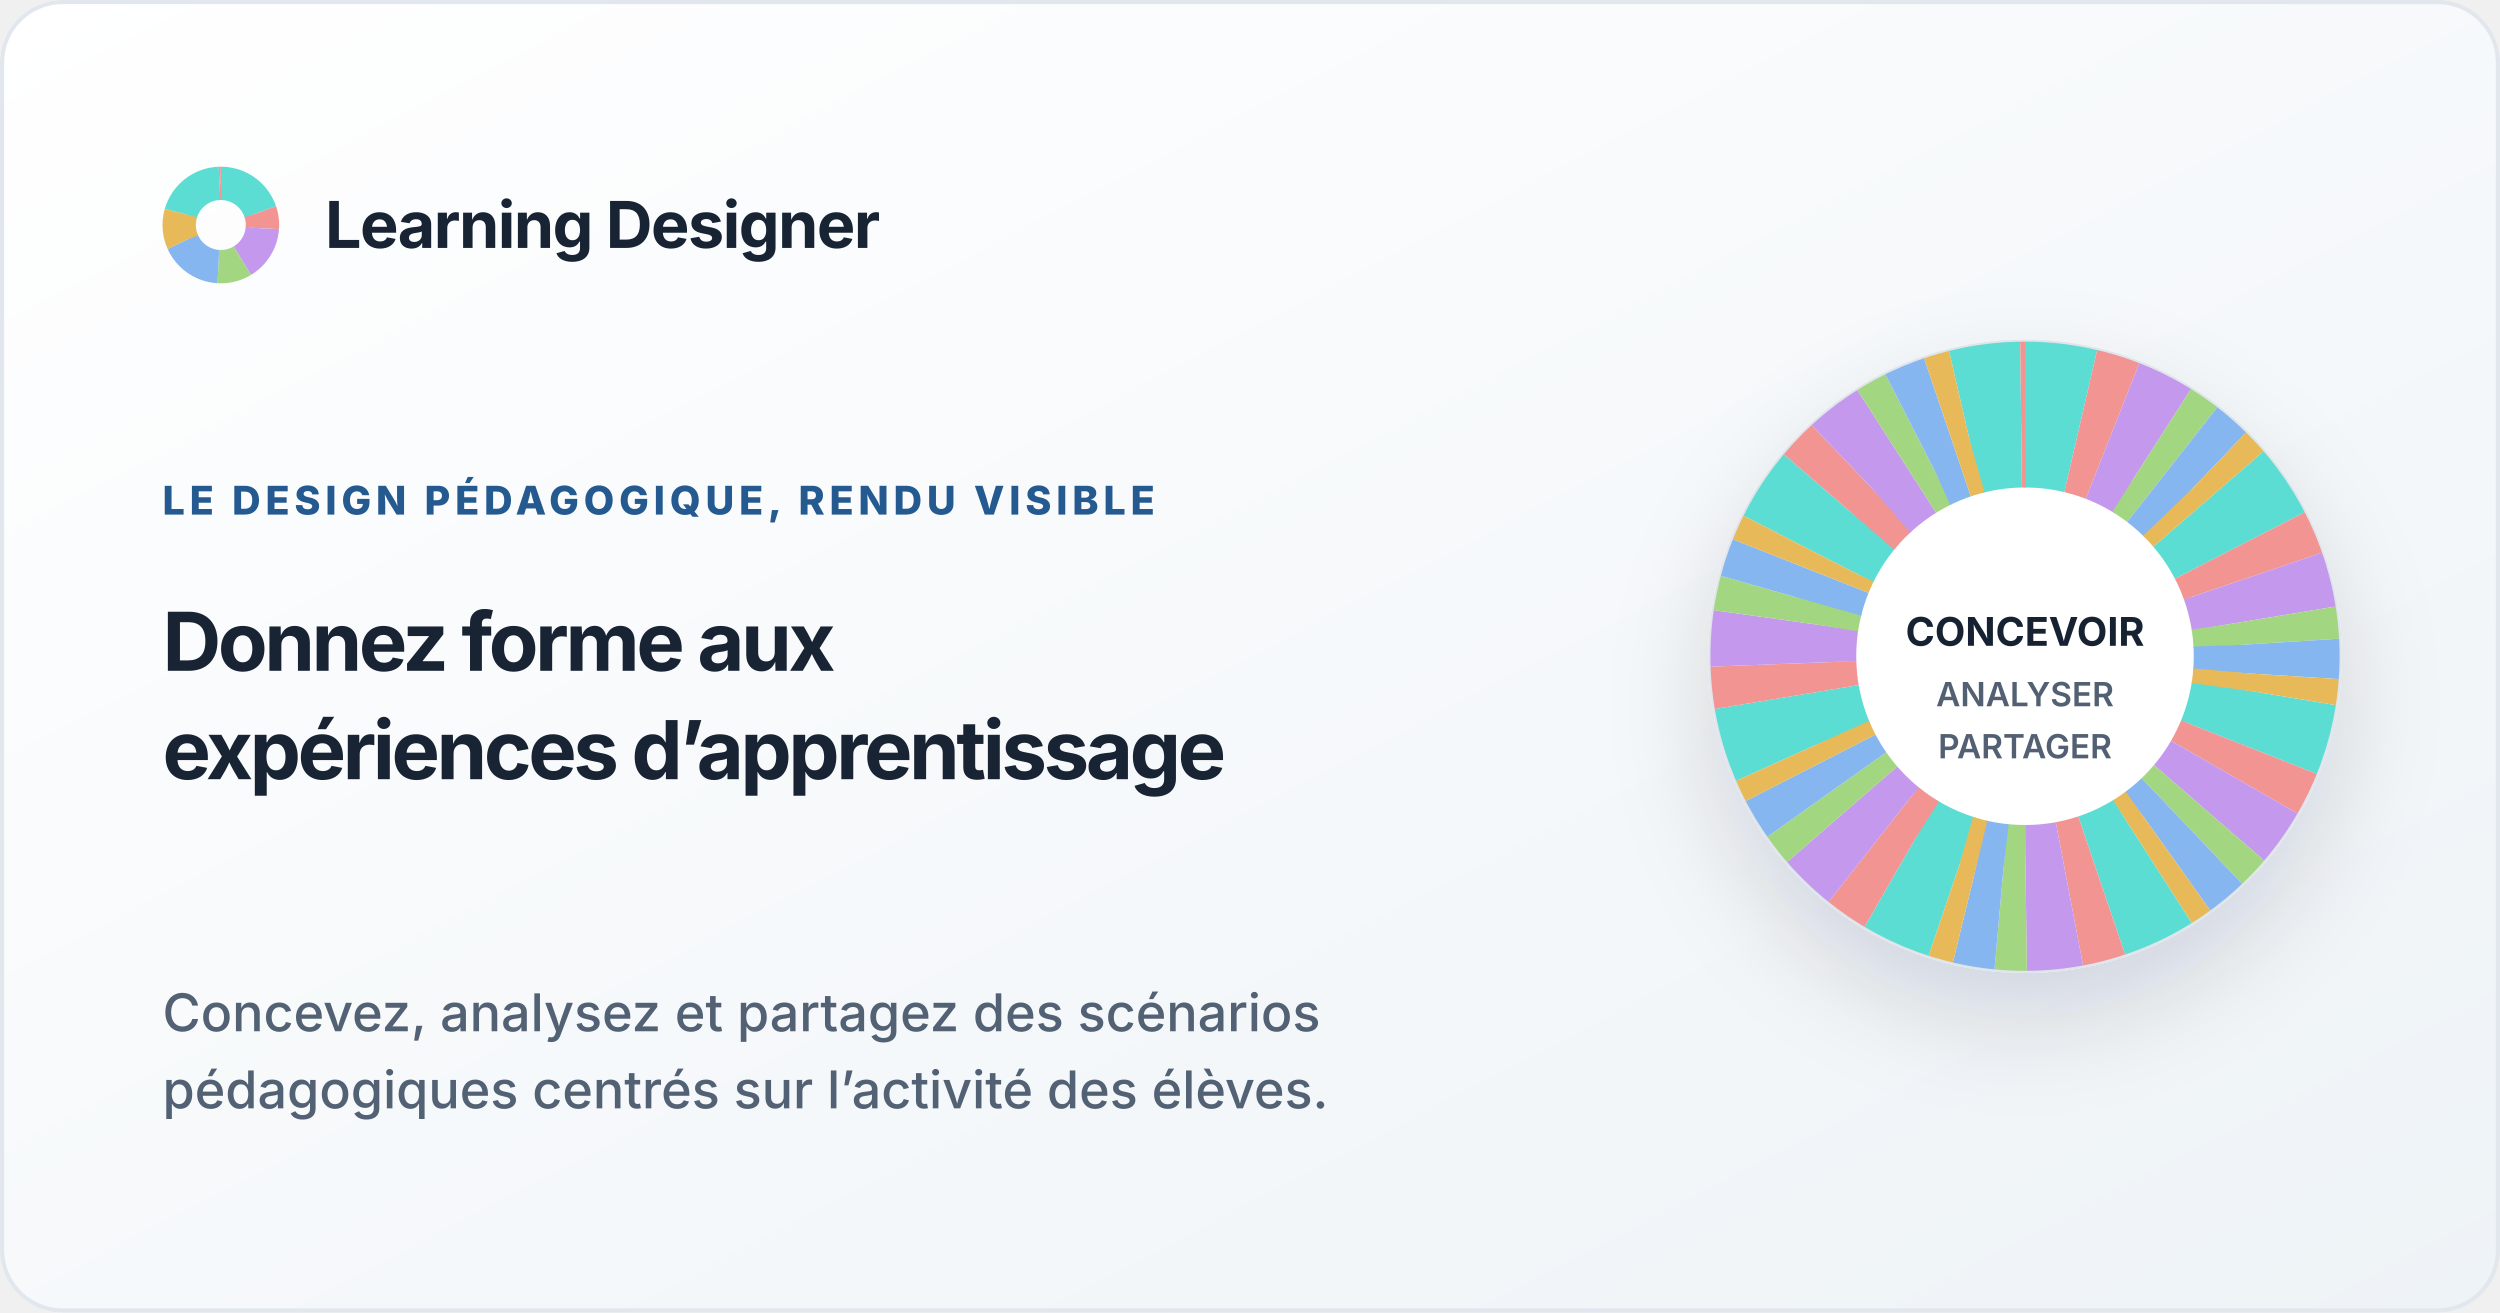
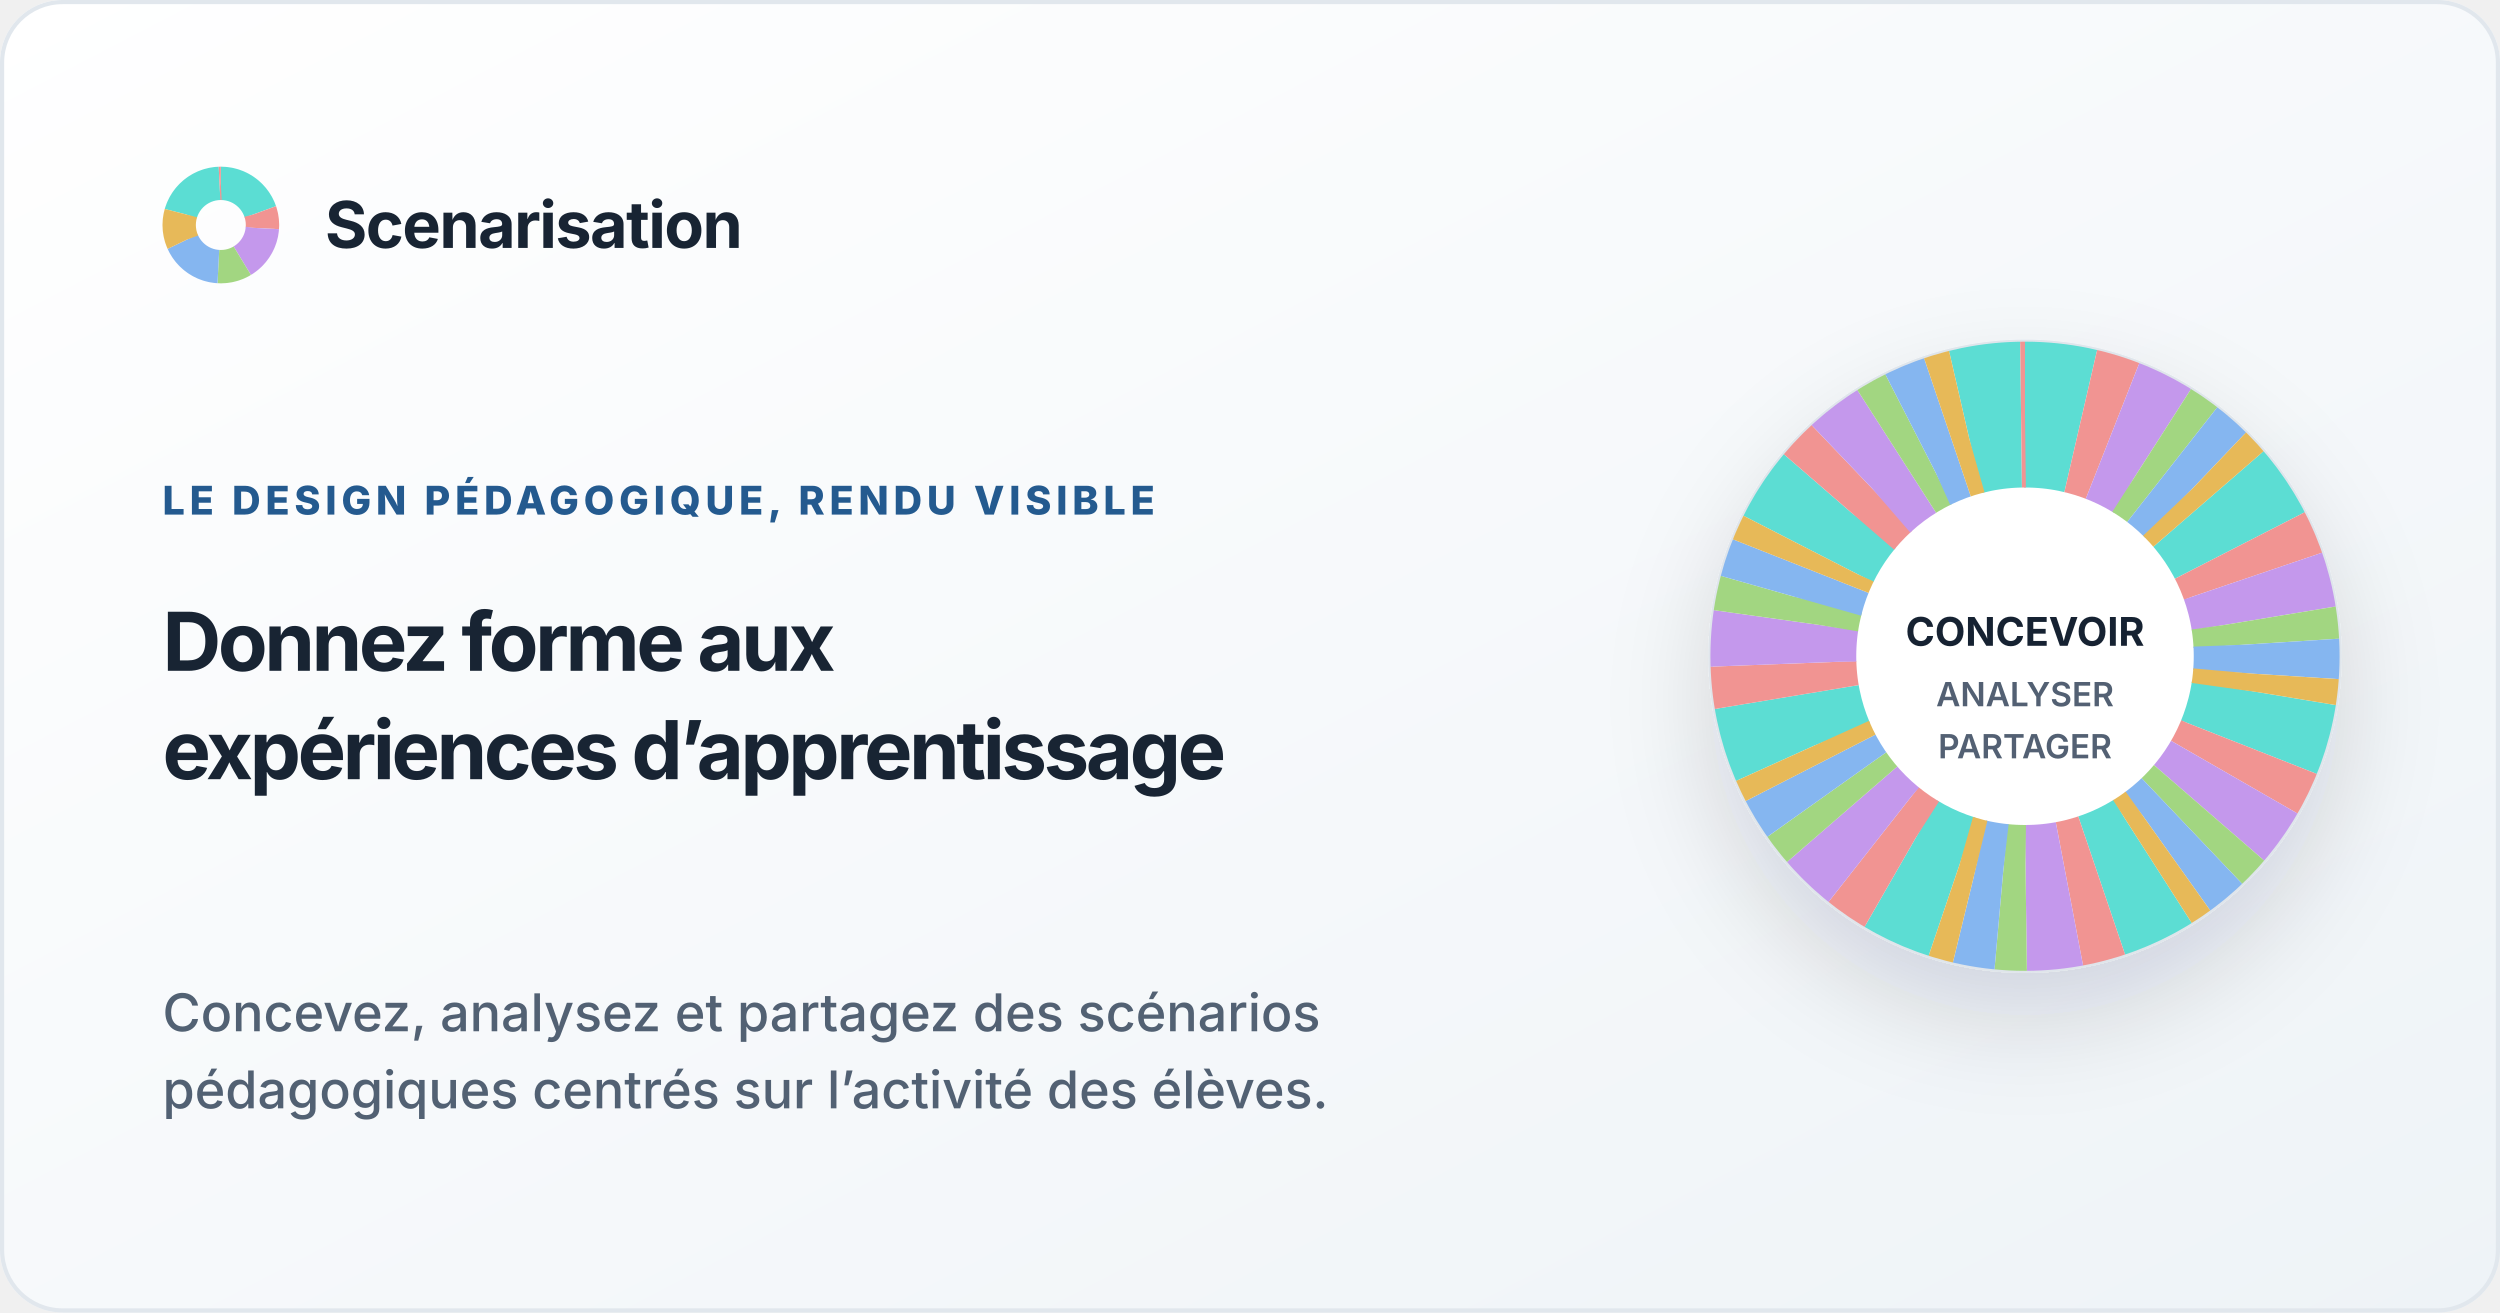
<svg xmlns="http://www.w3.org/2000/svg" width="1200" height="630" viewBox="0 0 1200 630" role="img" aria-labelledby="title description">
  <defs>
    <linearGradient id="background" x1="0" y1="0" x2="1" y2="1">
      <stop offset="0" stop-color="#ffffff" />
      <stop offset="1" stop-color="#eef3f7" />
    </linearGradient>
    <filter id="wheel-shadow" x="-30%" y="-30%" width="160%" height="160%">
      <feDropShadow dx="0" dy="22" stdDeviation="24" flood-color="#0f172a" flood-opacity=".14" />
    </filter>
  </defs>
  <rect width="1200" height="630" rx="30" fill="url(#background)" />
  <rect x="1" y="1" width="1198" height="628" rx="29" fill="none" stroke="#e1e7ed" stroke-width="2" />
  <g transform="translate(78 76)">
    <g transform="translate(0 4)">
      <circle cx="28" cy="28" r="20" fill="none" stroke="#5bddd3" stroke-width="16" stroke-dasharray="25 75" pathLength="100" transform="rotate(-90 28 28)" />
      <circle cx="28" cy="28" r="20" fill="none" stroke="#f19492" stroke-width="16" stroke-dasharray="8 92" stroke-dashoffset="-25" pathLength="100" transform="rotate(-90 28 28)" />
      <circle cx="28" cy="28" r="20" fill="none" stroke="#c498ec" stroke-width="16" stroke-dasharray="19 81" stroke-dashoffset="-33" pathLength="100" transform="rotate(-90 28 28)" />
      <circle cx="28" cy="28" r="20" fill="none" stroke="#a2d681" stroke-width="16" stroke-dasharray="12 88" stroke-dashoffset="-52" pathLength="100" transform="rotate(-90 28 28)" />
      <circle cx="28" cy="28" r="20" fill="none" stroke="#85b6f0" stroke-width="16" stroke-dasharray="22 78" stroke-dashoffset="-64" pathLength="100" transform="rotate(-90 28 28)" />
      <circle cx="28" cy="28" r="20" fill="none" stroke="#e7b959" stroke-width="16" stroke-dasharray="14 86" stroke-dashoffset="-86" pathLength="100" transform="rotate(-90 28 28)" />
    </g>
-     <text x="78" y="43" fill="#182433" font-family="Inter, Segoe UI, Arial, sans-serif" font-size="31" font-weight="750" letter-spacing="-.7">Learning Designer</text>
+     <text x="78" y="43" fill="#182433" font-family="Inter, Segoe UI, Arial, sans-serif" font-size="31" font-weight="750" letter-spacing="-.7">Scenarisation</text>
    <text x="0" y="171" fill="#245a8f" font-family="Inter, Segoe UI, Arial, sans-serif" font-size="19" font-weight="800" letter-spacing="2.3">LE DESIGN PÉDAGOGIQUE, RENDU VISIBLE</text>
    <text x="0" y="246" fill="#182433" font-family="Inter, Segoe UI, Arial, sans-serif" font-size="39" font-weight="700" letter-spacing="-1.6">
      <tspan x="0" dy="0">Donnez forme aux</tspan>
      <tspan x="0" dy="52">expériences d’apprentissage</tspan>
    </text>
    <text x="0" y="419" fill="#526173" font-family="Inter, Segoe UI, Arial, sans-serif" font-size="25" font-weight="450">
      <tspan x="0" dy="0">Concevez, analysez et partagez des scénarios</tspan>
      <tspan x="0" dy="37">pédagogiques centrés sur l’activité des élèves.</tspan>
    </text>
  </g>
  <g transform="translate(972 315)" filter="url(#wheel-shadow)">
    <circle r="151" fill="#ffffff" stroke="#dfe5eb" stroke-width="2" />
    <g transform="rotate(-90)">
      <circle r="116" fill="none" stroke="#5bddd3" stroke-width="70" stroke-dasharray="27 73" pathLength="100" />
      <circle r="116" fill="none" stroke="#f19492" stroke-width="70" stroke-dasharray="16 84" stroke-dashoffset="-27" pathLength="100" />
      <circle r="116" fill="none" stroke="#c498ec" stroke-width="70" stroke-dasharray="21 79" stroke-dashoffset="-43" pathLength="100" />
      <circle r="116" fill="none" stroke="#a2d681" stroke-width="70" stroke-dasharray="12 88" stroke-dashoffset="-64" pathLength="100" />
      <circle r="116" fill="none" stroke="#85b6f0" stroke-width="70" stroke-dasharray="15 85" stroke-dashoffset="-76" pathLength="100" />
      <circle r="116" fill="none" stroke="#e7b959" stroke-width="70" stroke-dasharray="9 91" stroke-dashoffset="-91" pathLength="100" />
    </g>
    <circle r="72" fill="#ffffff" />
    <text y="-5" fill="#182433" font-family="Inter, Segoe UI, Arial, sans-serif" font-size="19" font-weight="750" text-anchor="middle">CONCEVOIR</text>
    <text y="24" fill="#526173" font-family="Inter, Segoe UI, Arial, sans-serif" font-size="16" font-weight="600" text-anchor="middle">ANALYSER</text>
    <text y="49" fill="#526173" font-family="Inter, Segoe UI, Arial, sans-serif" font-size="16" font-weight="600" text-anchor="middle">PARTAGER</text>
  </g>
</svg>
